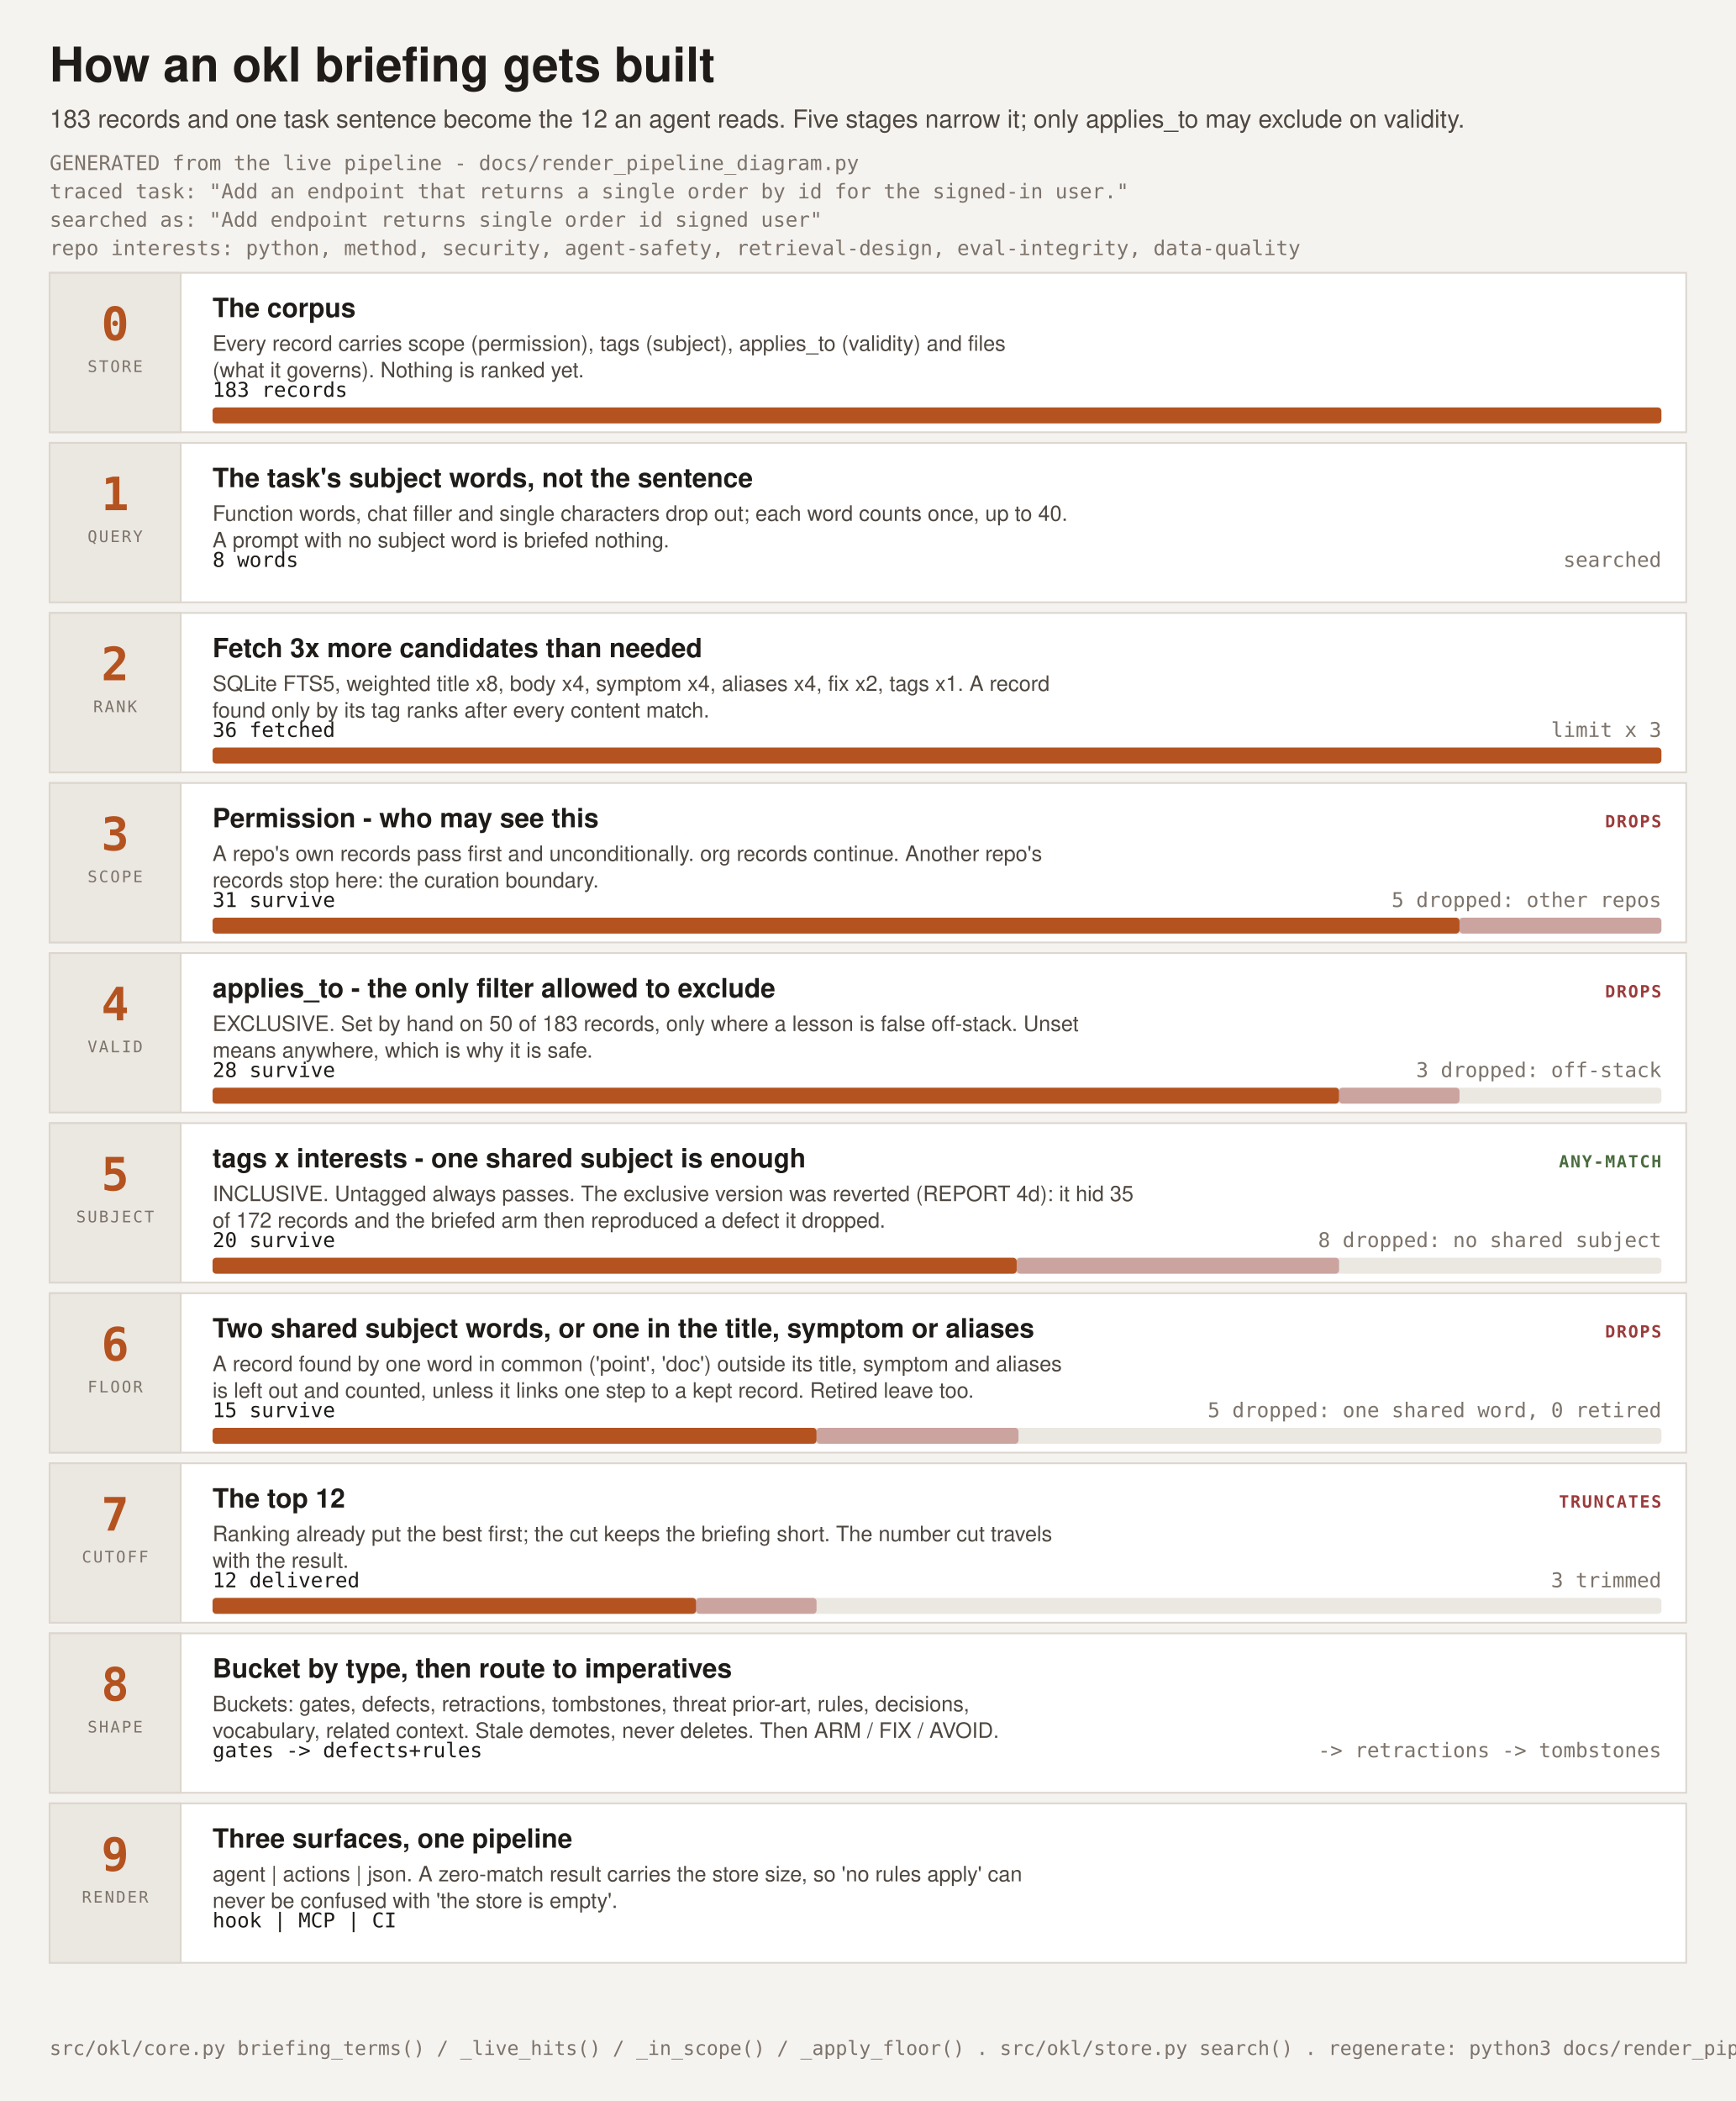
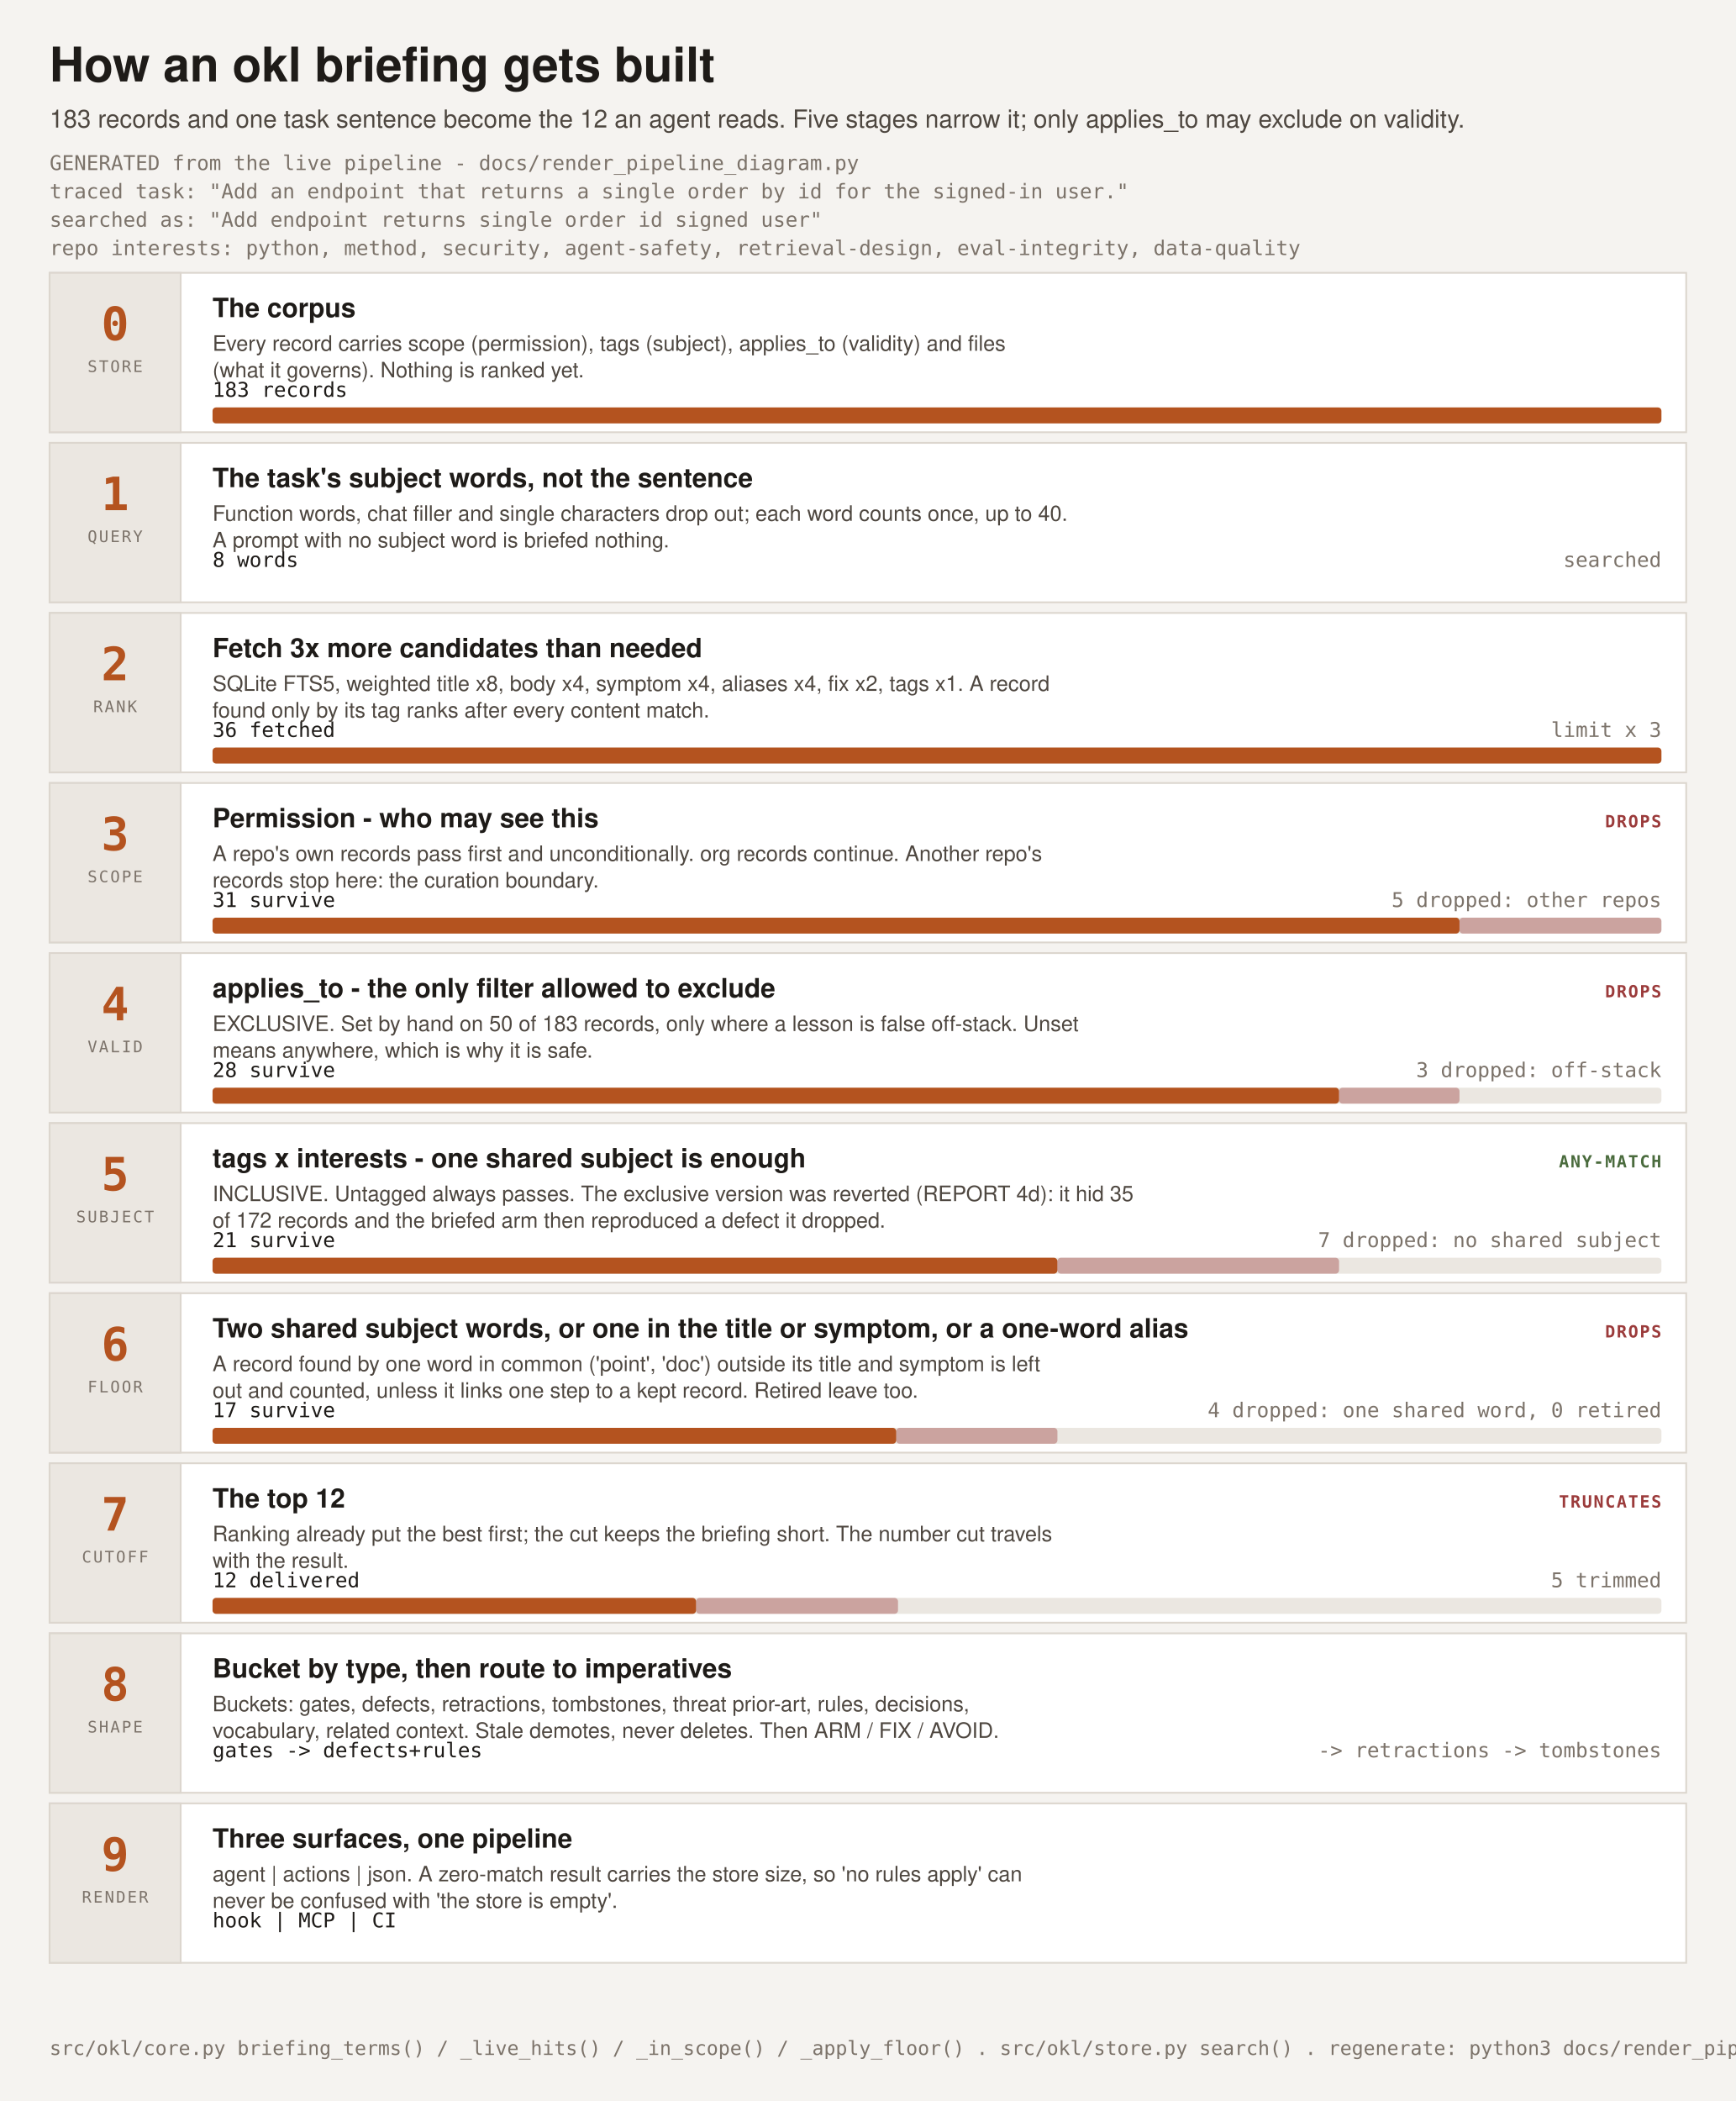
<svg xmlns="http://www.w3.org/2000/svg" width="980" height="1186" viewBox="0 0 980 1186" font-family="ui-sans-serif,-apple-system,Segoe UI,Helvetica,Arial,sans-serif">
  <rect width="980" height="1186" fill="#F5F3F0" />
  <text x="28" y="46" font-size="27" font-weight="700" fill="#1E1B18">How an okl briefing gets built</text>
  <text x="28" y="72" font-size="14" fill="#4E4740">183 records and one task sentence become the 12 an agent reads. Five stages narrow it; only applies_to may exclude on validity.</text>
  <text x="28" y="96" font-size="11.5" font-family="ui-monospace,SFMono-Regular,Menlo,Consolas,monospace" fill="#7C736A">GENERATED from the live pipeline - docs/render_pipeline_diagram.py</text>
  <text x="28" y="112" font-size="11.5" font-family="ui-monospace,SFMono-Regular,Menlo,Consolas,monospace" fill="#7C736A">traced task: "Add an endpoint that returns a single order by id for the signed-in user."</text>
  <text x="28" y="128" font-size="11.5" font-family="ui-monospace,SFMono-Regular,Menlo,Consolas,monospace" fill="#7C736A">searched as: "Add endpoint returns single order id signed user"</text>
  <text x="28" y="144" font-size="11.5" font-family="ui-monospace,SFMono-Regular,Menlo,Consolas,monospace" fill="#7C736A">repo interests: python, method, security, agent-safety, retrieval-design, eval-integrity, data-quality</text>
  <rect x="28" y="154" width="924" height="90" fill="#FFFFFF" stroke="#DCD6CE" />
  <rect x="28" y="154" width="74" height="90" fill="#EBE7E1" stroke="#DCD6CE" />
  <text x="65" y="192" font-size="26" font-weight="700" fill="#B4531F" font-family="ui-monospace,SFMono-Regular,Menlo,Consolas,monospace" text-anchor="middle">0</text>
  <text x="65" y="210" font-size="9" fill="#7C736A" font-family="ui-monospace,SFMono-Regular,Menlo,Consolas,monospace" text-anchor="middle" letter-spacing="1">STORE</text>
  <text x="120" y="179" font-size="15" font-weight="600" fill="#1E1B18">The corpus</text>
  <text x="120" y="198" font-size="12" fill="#4E4740">Every record carries scope (permission), tags (subject), applies_to (validity) and files</text>
  <text x="120" y="213" font-size="12" fill="#4E4740">(what it governs). Nothing is ranked yet.</text>
  <text x="120" y="224" font-size="11.5" font-family="ui-monospace,SFMono-Regular,Menlo,Consolas,monospace" fill="#1E1B18" font-weight="500">183 records</text>
  <rect x="120" y="230" width="818" height="9" rx="2" fill="#EBE7E1" />
  <rect x="120" y="230" width="818" height="9" rx="2" fill="#B4531F" />
  <rect x="28" y="250" width="924" height="90" fill="#FFFFFF" stroke="#DCD6CE" />
  <rect x="28" y="250" width="74" height="90" fill="#EBE7E1" stroke="#DCD6CE" />
  <text x="65" y="288" font-size="26" font-weight="700" fill="#B4531F" font-family="ui-monospace,SFMono-Regular,Menlo,Consolas,monospace" text-anchor="middle">1</text>
  <text x="65" y="306" font-size="9" fill="#7C736A" font-family="ui-monospace,SFMono-Regular,Menlo,Consolas,monospace" text-anchor="middle" letter-spacing="1">QUERY</text>
  <text x="120" y="275" font-size="15" font-weight="600" fill="#1E1B18">The task's subject words, not the sentence</text>
  <text x="120" y="294" font-size="12" fill="#4E4740">Function words, chat filler and single characters drop out; each word counts once, up to 40.</text>
  <text x="120" y="309" font-size="12" fill="#4E4740">A prompt with no subject word is briefed nothing.</text>
  <text x="120" y="320" font-size="11.5" font-family="ui-monospace,SFMono-Regular,Menlo,Consolas,monospace" fill="#1E1B18" font-weight="500">8 words</text>
  <text x="938" y="320" font-size="11.5" font-family="ui-monospace,SFMono-Regular,Menlo,Consolas,monospace" fill="#7C736A" text-anchor="end">searched</text>
  <rect x="28" y="346" width="924" height="90" fill="#FFFFFF" stroke="#DCD6CE" />
  <rect x="28" y="346" width="74" height="90" fill="#EBE7E1" stroke="#DCD6CE" />
  <text x="65" y="384" font-size="26" font-weight="700" fill="#B4531F" font-family="ui-monospace,SFMono-Regular,Menlo,Consolas,monospace" text-anchor="middle">2</text>
  <text x="65" y="402" font-size="9" fill="#7C736A" font-family="ui-monospace,SFMono-Regular,Menlo,Consolas,monospace" text-anchor="middle" letter-spacing="1">RANK</text>
  <text x="120" y="371" font-size="15" font-weight="600" fill="#1E1B18">Fetch 3x more candidates than needed</text>
  <text x="120" y="390" font-size="12" fill="#4E4740">SQLite FTS5, weighted title x8, body x4, symptom x4, aliases x4, fix x2, tags x1. A record</text>
  <text x="120" y="405" font-size="12" fill="#4E4740">found only by its tag ranks after every content match.</text>
  <text x="120" y="416" font-size="11.5" font-family="ui-monospace,SFMono-Regular,Menlo,Consolas,monospace" fill="#1E1B18" font-weight="500">36 fetched</text>
  <text x="938" y="416" font-size="11.5" font-family="ui-monospace,SFMono-Regular,Menlo,Consolas,monospace" fill="#7C736A" text-anchor="end">limit x 3</text>
  <rect x="120" y="422" width="818" height="9" rx="2" fill="#EBE7E1" />
  <rect x="120" y="422" width="818" height="9" rx="2" fill="#B4531F" />
  <rect x="28" y="442" width="924" height="90" fill="#FFFFFF" stroke="#DCD6CE" />
  <rect x="28" y="442" width="74" height="90" fill="#EBE7E1" stroke="#DCD6CE" />
  <text x="65" y="480" font-size="26" font-weight="700" fill="#B4531F" font-family="ui-monospace,SFMono-Regular,Menlo,Consolas,monospace" text-anchor="middle">3</text>
  <text x="65" y="498" font-size="9" fill="#7C736A" font-family="ui-monospace,SFMono-Regular,Menlo,Consolas,monospace" text-anchor="middle" letter-spacing="1">SCOPE</text>
  <text x="120" y="467" font-size="15" font-weight="600" fill="#1E1B18">Permission - who may see this</text>
  <text x="120" y="486" font-size="12" fill="#4E4740">A repo's own records pass first and unconditionally. org records continue. Another repo's</text>
  <text x="120" y="501" font-size="12" fill="#4E4740">records stop here: the curation boundary.</text>
  <text x="938" y="467" font-size="9.5" fill="#9B3B3B" font-family="ui-monospace,SFMono-Regular,Menlo,Consolas,monospace" font-weight="700" text-anchor="end" letter-spacing="0.8">DROPS</text>
  <text x="120" y="512" font-size="11.5" font-family="ui-monospace,SFMono-Regular,Menlo,Consolas,monospace" fill="#1E1B18" font-weight="500">31 survive</text>
  <text x="938" y="512" font-size="11.5" font-family="ui-monospace,SFMono-Regular,Menlo,Consolas,monospace" fill="#7C736A" text-anchor="end">5 dropped: other repos</text>
  <rect x="120" y="518" width="818" height="9" rx="2" fill="#EBE7E1" />
  <rect x="120" y="518" width="704" height="9" rx="2" fill="#B4531F" />
  <rect x="824" y="518" width="114" height="9" rx="2" fill="#9B3B3B" opacity="0.4" />
  <rect x="28" y="538" width="924" height="90" fill="#FFFFFF" stroke="#DCD6CE" />
  <rect x="28" y="538" width="74" height="90" fill="#EBE7E1" stroke="#DCD6CE" />
  <text x="65" y="576" font-size="26" font-weight="700" fill="#B4531F" font-family="ui-monospace,SFMono-Regular,Menlo,Consolas,monospace" text-anchor="middle">4</text>
  <text x="65" y="594" font-size="9" fill="#7C736A" font-family="ui-monospace,SFMono-Regular,Menlo,Consolas,monospace" text-anchor="middle" letter-spacing="1">VALID</text>
  <text x="120" y="563" font-size="15" font-weight="600" fill="#1E1B18">applies_to - the only filter allowed to exclude</text>
  <text x="120" y="582" font-size="12" fill="#4E4740">EXCLUSIVE. Set by hand on 50 of 183 records, only where a lesson is false off-stack. Unset</text>
  <text x="120" y="597" font-size="12" fill="#4E4740">means anywhere, which is why it is safe.</text>
  <text x="938" y="563" font-size="9.5" fill="#9B3B3B" font-family="ui-monospace,SFMono-Regular,Menlo,Consolas,monospace" font-weight="700" text-anchor="end" letter-spacing="0.8">DROPS</text>
  <text x="120" y="608" font-size="11.5" font-family="ui-monospace,SFMono-Regular,Menlo,Consolas,monospace" fill="#1E1B18" font-weight="500">28 survive</text>
  <text x="938" y="608" font-size="11.5" font-family="ui-monospace,SFMono-Regular,Menlo,Consolas,monospace" fill="#7C736A" text-anchor="end">3 dropped: off-stack</text>
  <rect x="120" y="614" width="818" height="9" rx="2" fill="#EBE7E1" />
  <rect x="120" y="614" width="636" height="9" rx="2" fill="#B4531F" />
  <rect x="756" y="614" width="68" height="9" rx="2" fill="#9B3B3B" opacity="0.4" />
  <rect x="28" y="634" width="924" height="90" fill="#FFFFFF" stroke="#DCD6CE" />
  <rect x="28" y="634" width="74" height="90" fill="#EBE7E1" stroke="#DCD6CE" />
  <text x="65" y="672" font-size="26" font-weight="700" fill="#B4531F" font-family="ui-monospace,SFMono-Regular,Menlo,Consolas,monospace" text-anchor="middle">5</text>
  <text x="65" y="690" font-size="9" fill="#7C736A" font-family="ui-monospace,SFMono-Regular,Menlo,Consolas,monospace" text-anchor="middle" letter-spacing="1">SUBJECT</text>
  <text x="120" y="659" font-size="15" font-weight="600" fill="#1E1B18">tags x interests - one shared subject is enough</text>
  <text x="120" y="678" font-size="12" fill="#4E4740">INCLUSIVE. Untagged always passes. The exclusive version was reverted (REPORT 4d): it hid 35</text>
  <text x="120" y="693" font-size="12" fill="#4E4740">of 172 records and the briefed arm then reproduced a defect it dropped.</text>
  <text x="938" y="659" font-size="9.5" fill="#4A6B3D" font-family="ui-monospace,SFMono-Regular,Menlo,Consolas,monospace" font-weight="700" text-anchor="end" letter-spacing="0.8">ANY-MATCH</text>
-   <text x="120" y="704" font-size="11.5" font-family="ui-monospace,SFMono-Regular,Menlo,Consolas,monospace" fill="#1E1B18" font-weight="500">20 survive</text>
-   <text x="938" y="704" font-size="11.5" font-family="ui-monospace,SFMono-Regular,Menlo,Consolas,monospace" fill="#7C736A" text-anchor="end">8 dropped: no shared subject</text>
+   <text x="120" y="704" font-size="11.5" font-family="ui-monospace,SFMono-Regular,Menlo,Consolas,monospace" fill="#1E1B18" font-weight="500">21 survive</text>
+   <text x="938" y="704" font-size="11.5" font-family="ui-monospace,SFMono-Regular,Menlo,Consolas,monospace" fill="#7C736A" text-anchor="end">7 dropped: no shared subject</text>
  <rect x="120" y="710" width="818" height="9" rx="2" fill="#EBE7E1" />
-   <rect x="120" y="710" width="454" height="9" rx="2" fill="#B4531F" />
-   <rect x="574" y="710" width="182" height="9" rx="2" fill="#9B3B3B" opacity="0.4" />
+   <rect x="120" y="710" width="477" height="9" rx="2" fill="#B4531F" />
+   <rect x="597" y="710" width="159" height="9" rx="2" fill="#9B3B3B" opacity="0.4" />
  <rect x="28" y="730" width="924" height="90" fill="#FFFFFF" stroke="#DCD6CE" />
  <rect x="28" y="730" width="74" height="90" fill="#EBE7E1" stroke="#DCD6CE" />
  <text x="65" y="768" font-size="26" font-weight="700" fill="#B4531F" font-family="ui-monospace,SFMono-Regular,Menlo,Consolas,monospace" text-anchor="middle">6</text>
  <text x="65" y="786" font-size="9" fill="#7C736A" font-family="ui-monospace,SFMono-Regular,Menlo,Consolas,monospace" text-anchor="middle" letter-spacing="1">FLOOR</text>
-   <text x="120" y="755" font-size="15" font-weight="600" fill="#1E1B18">Two shared subject words, or one in the title, symptom or aliases</text>
-   <text x="120" y="774" font-size="12" fill="#4E4740">A record found by one word in common ('point', 'doc') outside its title, symptom and aliases</text>
-   <text x="120" y="789" font-size="12" fill="#4E4740">is left out and counted, unless it links one step to a kept record. Retired leave too.</text>
+   <text x="120" y="755" font-size="15" font-weight="600" fill="#1E1B18">Two shared subject words, or one in the title or symptom, or a one-word alias</text>
+   <text x="120" y="774" font-size="12" fill="#4E4740">A record found by one word in common ('point', 'doc') outside its title and symptom is left</text>
+   <text x="120" y="789" font-size="12" fill="#4E4740">out and counted, unless it links one step to a kept record. Retired leave too.</text>
  <text x="938" y="755" font-size="9.5" fill="#9B3B3B" font-family="ui-monospace,SFMono-Regular,Menlo,Consolas,monospace" font-weight="700" text-anchor="end" letter-spacing="0.8">DROPS</text>
-   <text x="120" y="800" font-size="11.5" font-family="ui-monospace,SFMono-Regular,Menlo,Consolas,monospace" fill="#1E1B18" font-weight="500">15 survive</text>
-   <text x="938" y="800" font-size="11.5" font-family="ui-monospace,SFMono-Regular,Menlo,Consolas,monospace" fill="#7C736A" text-anchor="end">5 dropped: one shared word, 0 retired</text>
+   <text x="120" y="800" font-size="11.5" font-family="ui-monospace,SFMono-Regular,Menlo,Consolas,monospace" fill="#1E1B18" font-weight="500">17 survive</text>
+   <text x="938" y="800" font-size="11.5" font-family="ui-monospace,SFMono-Regular,Menlo,Consolas,monospace" fill="#7C736A" text-anchor="end">4 dropped: one shared word, 0 retired</text>
  <rect x="120" y="806" width="818" height="9" rx="2" fill="#EBE7E1" />
-   <rect x="120" y="806" width="341" height="9" rx="2" fill="#B4531F" />
-   <rect x="461" y="806" width="114" height="9" rx="2" fill="#9B3B3B" opacity="0.4" />
+   <rect x="120" y="806" width="386" height="9" rx="2" fill="#B4531F" />
+   <rect x="506" y="806" width="91" height="9" rx="2" fill="#9B3B3B" opacity="0.4" />
  <rect x="28" y="826" width="924" height="90" fill="#FFFFFF" stroke="#DCD6CE" />
  <rect x="28" y="826" width="74" height="90" fill="#EBE7E1" stroke="#DCD6CE" />
  <text x="65" y="864" font-size="26" font-weight="700" fill="#B4531F" font-family="ui-monospace,SFMono-Regular,Menlo,Consolas,monospace" text-anchor="middle">7</text>
  <text x="65" y="882" font-size="9" fill="#7C736A" font-family="ui-monospace,SFMono-Regular,Menlo,Consolas,monospace" text-anchor="middle" letter-spacing="1">CUTOFF</text>
  <text x="120" y="851" font-size="15" font-weight="600" fill="#1E1B18">The top 12</text>
  <text x="120" y="870" font-size="12" fill="#4E4740">Ranking already put the best first; the cut keeps the briefing short. The number cut travels</text>
  <text x="120" y="885" font-size="12" fill="#4E4740">with the result.</text>
  <text x="938" y="851" font-size="9.5" fill="#9B3B3B" font-family="ui-monospace,SFMono-Regular,Menlo,Consolas,monospace" font-weight="700" text-anchor="end" letter-spacing="0.8">TRUNCATES</text>
  <text x="120" y="896" font-size="11.5" font-family="ui-monospace,SFMono-Regular,Menlo,Consolas,monospace" fill="#1E1B18" font-weight="500">12 delivered</text>
-   <text x="938" y="896" font-size="11.5" font-family="ui-monospace,SFMono-Regular,Menlo,Consolas,monospace" fill="#7C736A" text-anchor="end">3 trimmed</text>
+   <text x="938" y="896" font-size="11.5" font-family="ui-monospace,SFMono-Regular,Menlo,Consolas,monospace" fill="#7C736A" text-anchor="end">5 trimmed</text>
  <rect x="120" y="902" width="818" height="9" rx="2" fill="#EBE7E1" />
  <rect x="120" y="902" width="273" height="9" rx="2" fill="#B4531F" />
-   <rect x="393" y="902" width="68" height="9" rx="2" fill="#9B3B3B" opacity="0.4" />
+   <rect x="393" y="902" width="114" height="9" rx="2" fill="#9B3B3B" opacity="0.4" />
  <rect x="28" y="922" width="924" height="90" fill="#FFFFFF" stroke="#DCD6CE" />
  <rect x="28" y="922" width="74" height="90" fill="#EBE7E1" stroke="#DCD6CE" />
  <text x="65" y="960" font-size="26" font-weight="700" fill="#B4531F" font-family="ui-monospace,SFMono-Regular,Menlo,Consolas,monospace" text-anchor="middle">8</text>
  <text x="65" y="978" font-size="9" fill="#7C736A" font-family="ui-monospace,SFMono-Regular,Menlo,Consolas,monospace" text-anchor="middle" letter-spacing="1">SHAPE</text>
  <text x="120" y="947" font-size="15" font-weight="600" fill="#1E1B18">Bucket by type, then route to imperatives</text>
  <text x="120" y="966" font-size="12" fill="#4E4740">Buckets: gates, defects, retractions, tombstones, threat prior-art, rules, decisions,</text>
  <text x="120" y="981" font-size="12" fill="#4E4740">vocabulary, related context. Stale demotes, never deletes. Then ARM / FIX / AVOID.</text>
  <text x="120" y="992" font-size="11.5" font-family="ui-monospace,SFMono-Regular,Menlo,Consolas,monospace" fill="#1E1B18" font-weight="500">gates -&gt; defects+rules</text>
  <text x="938" y="992" font-size="11.5" font-family="ui-monospace,SFMono-Regular,Menlo,Consolas,monospace" fill="#7C736A" text-anchor="end">-&gt; retractions -&gt; tombstones</text>
  <rect x="28" y="1018" width="924" height="90" fill="#FFFFFF" stroke="#DCD6CE" />
  <rect x="28" y="1018" width="74" height="90" fill="#EBE7E1" stroke="#DCD6CE" />
  <text x="65" y="1056" font-size="26" font-weight="700" fill="#B4531F" font-family="ui-monospace,SFMono-Regular,Menlo,Consolas,monospace" text-anchor="middle">9</text>
  <text x="65" y="1074" font-size="9" fill="#7C736A" font-family="ui-monospace,SFMono-Regular,Menlo,Consolas,monospace" text-anchor="middle" letter-spacing="1">RENDER</text>
  <text x="120" y="1043" font-size="15" font-weight="600" fill="#1E1B18">Three surfaces, one pipeline</text>
  <text x="120" y="1062" font-size="12" fill="#4E4740">agent | actions | json. A zero-match result carries the store size, so 'no rules apply' can</text>
  <text x="120" y="1077" font-size="12" fill="#4E4740">never be confused with 'the store is empty'.</text>
  <text x="120" y="1088" font-size="11.5" font-family="ui-monospace,SFMono-Regular,Menlo,Consolas,monospace" fill="#1E1B18" font-weight="500">hook | MCP | CI</text>
  <text x="28" y="1160" font-size="11" font-family="ui-monospace,SFMono-Regular,Menlo,Consolas,monospace" fill="#7C736A">src/okl/core.py briefing_terms() / _live_hits() / _in_scope() / _apply_floor() . src/okl/store.py search() . regenerate: python3 docs/render_pipeline_diagram.py</text>
</svg>
